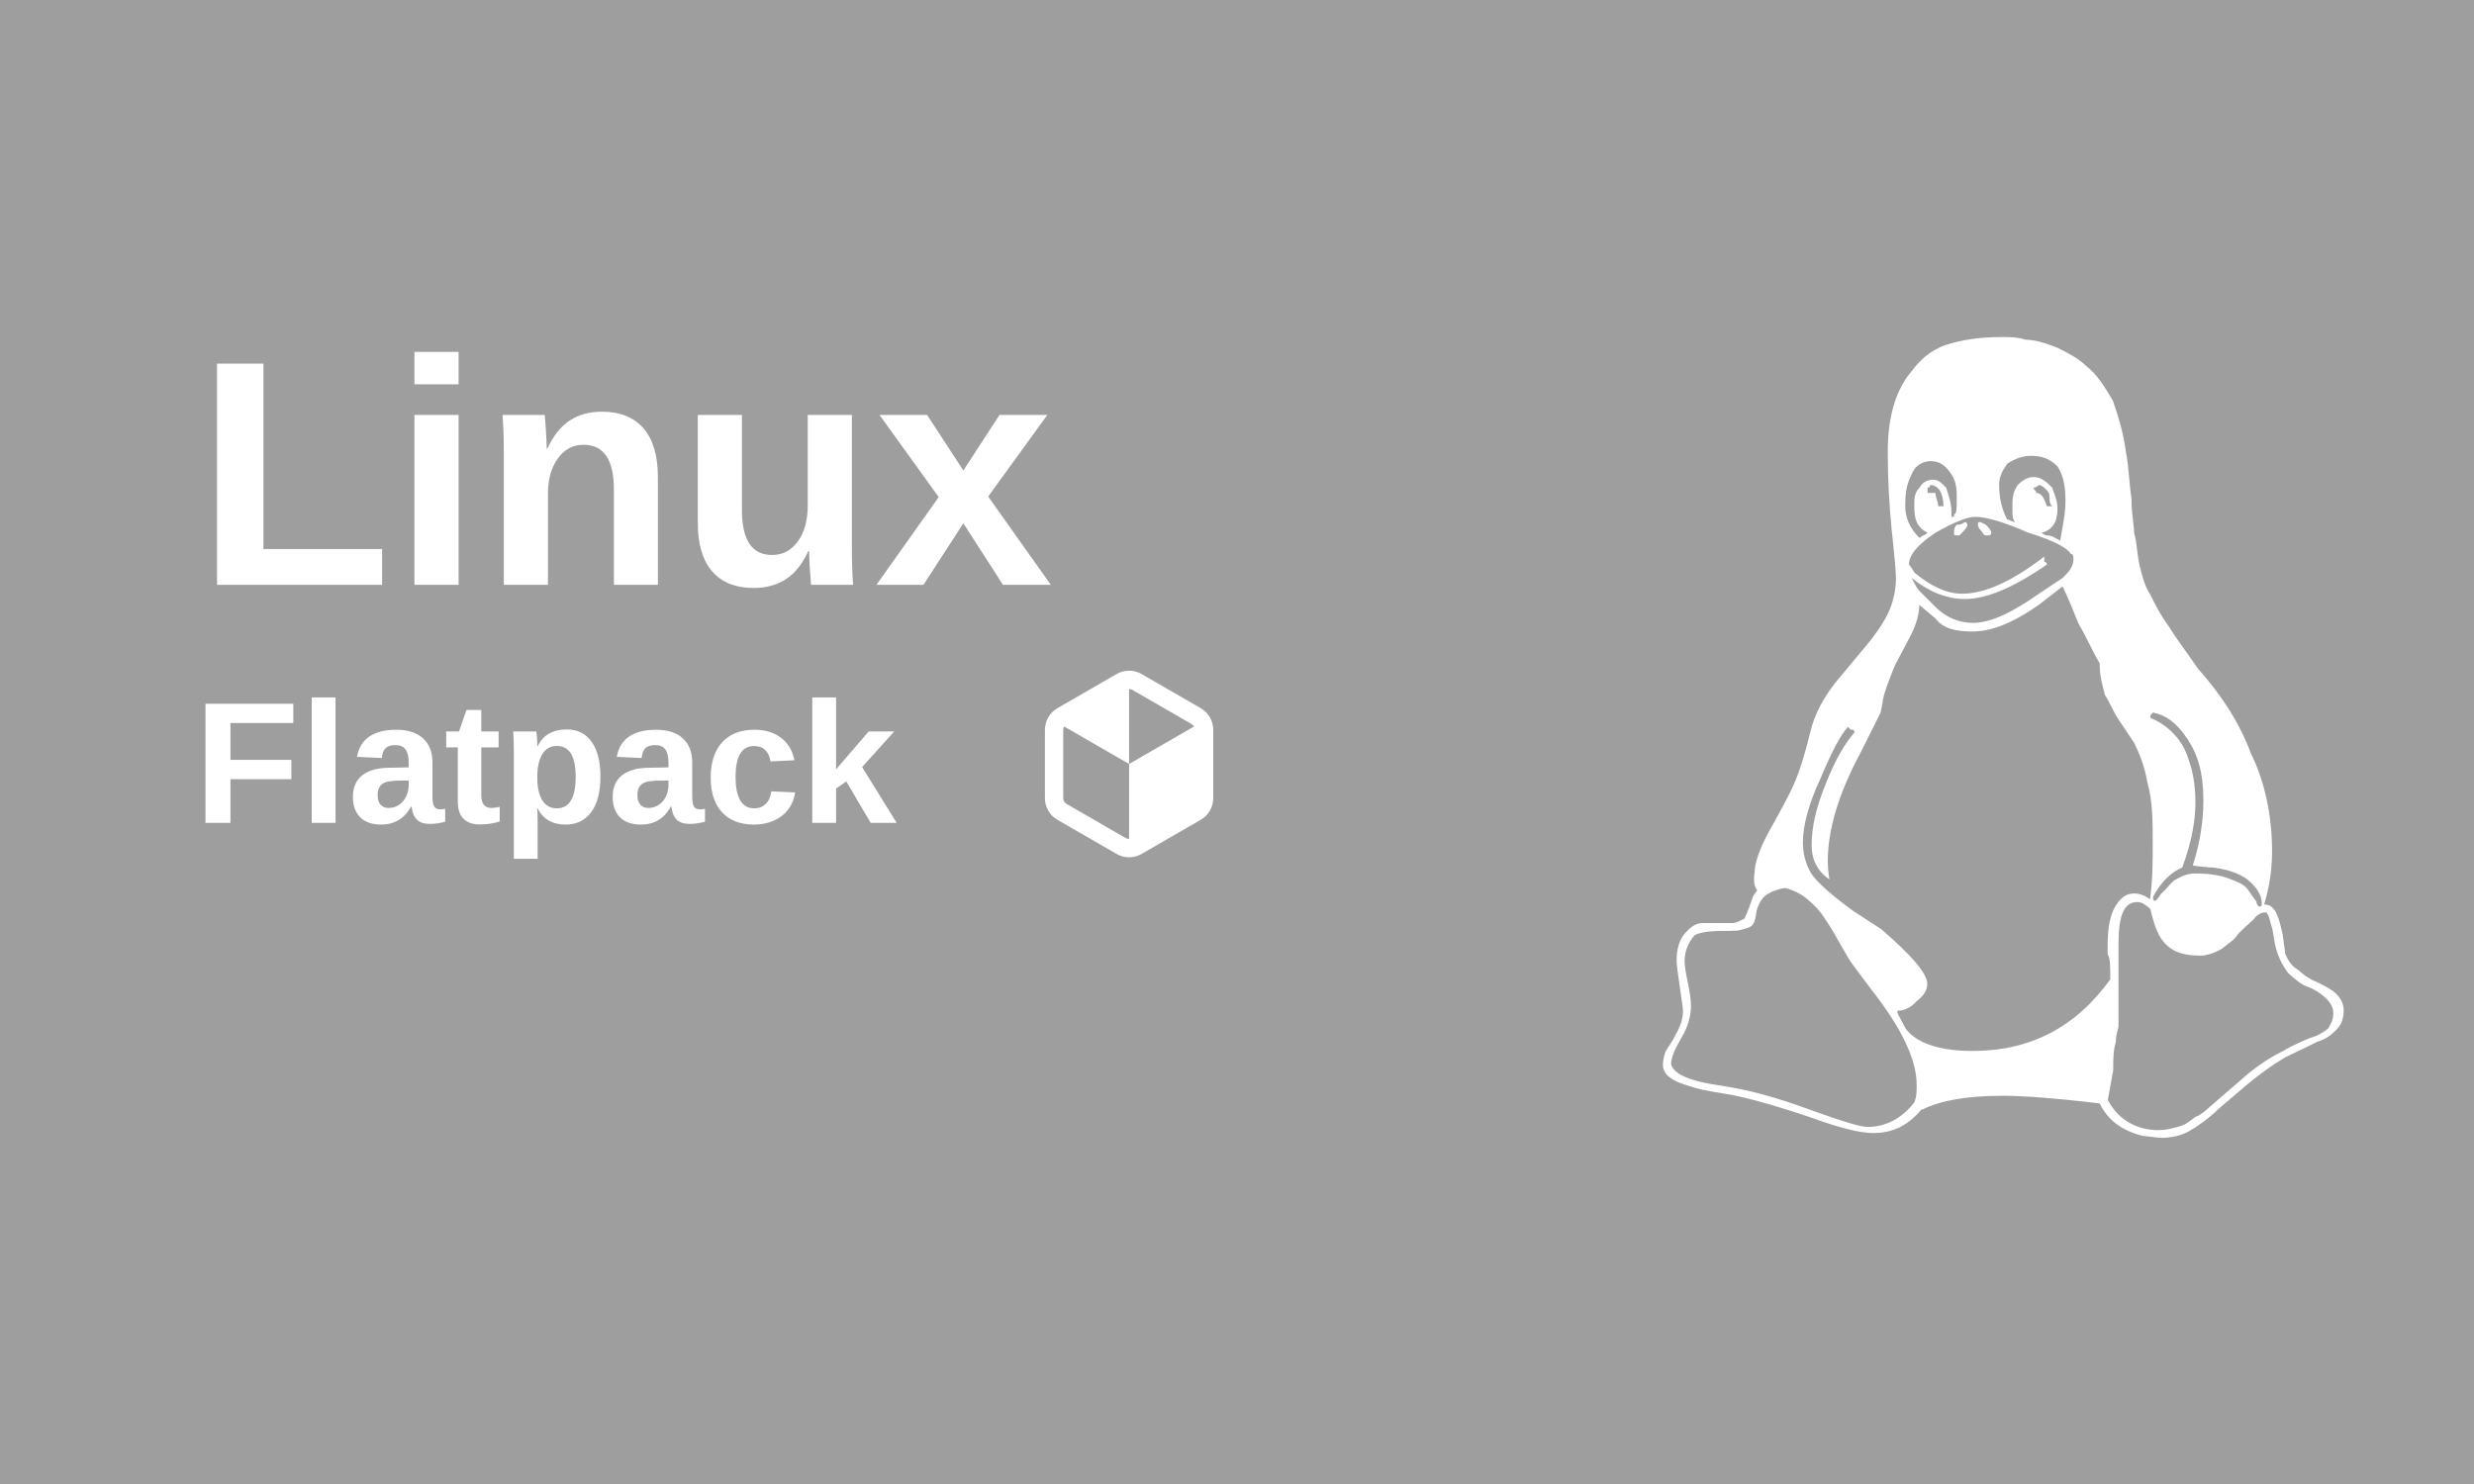
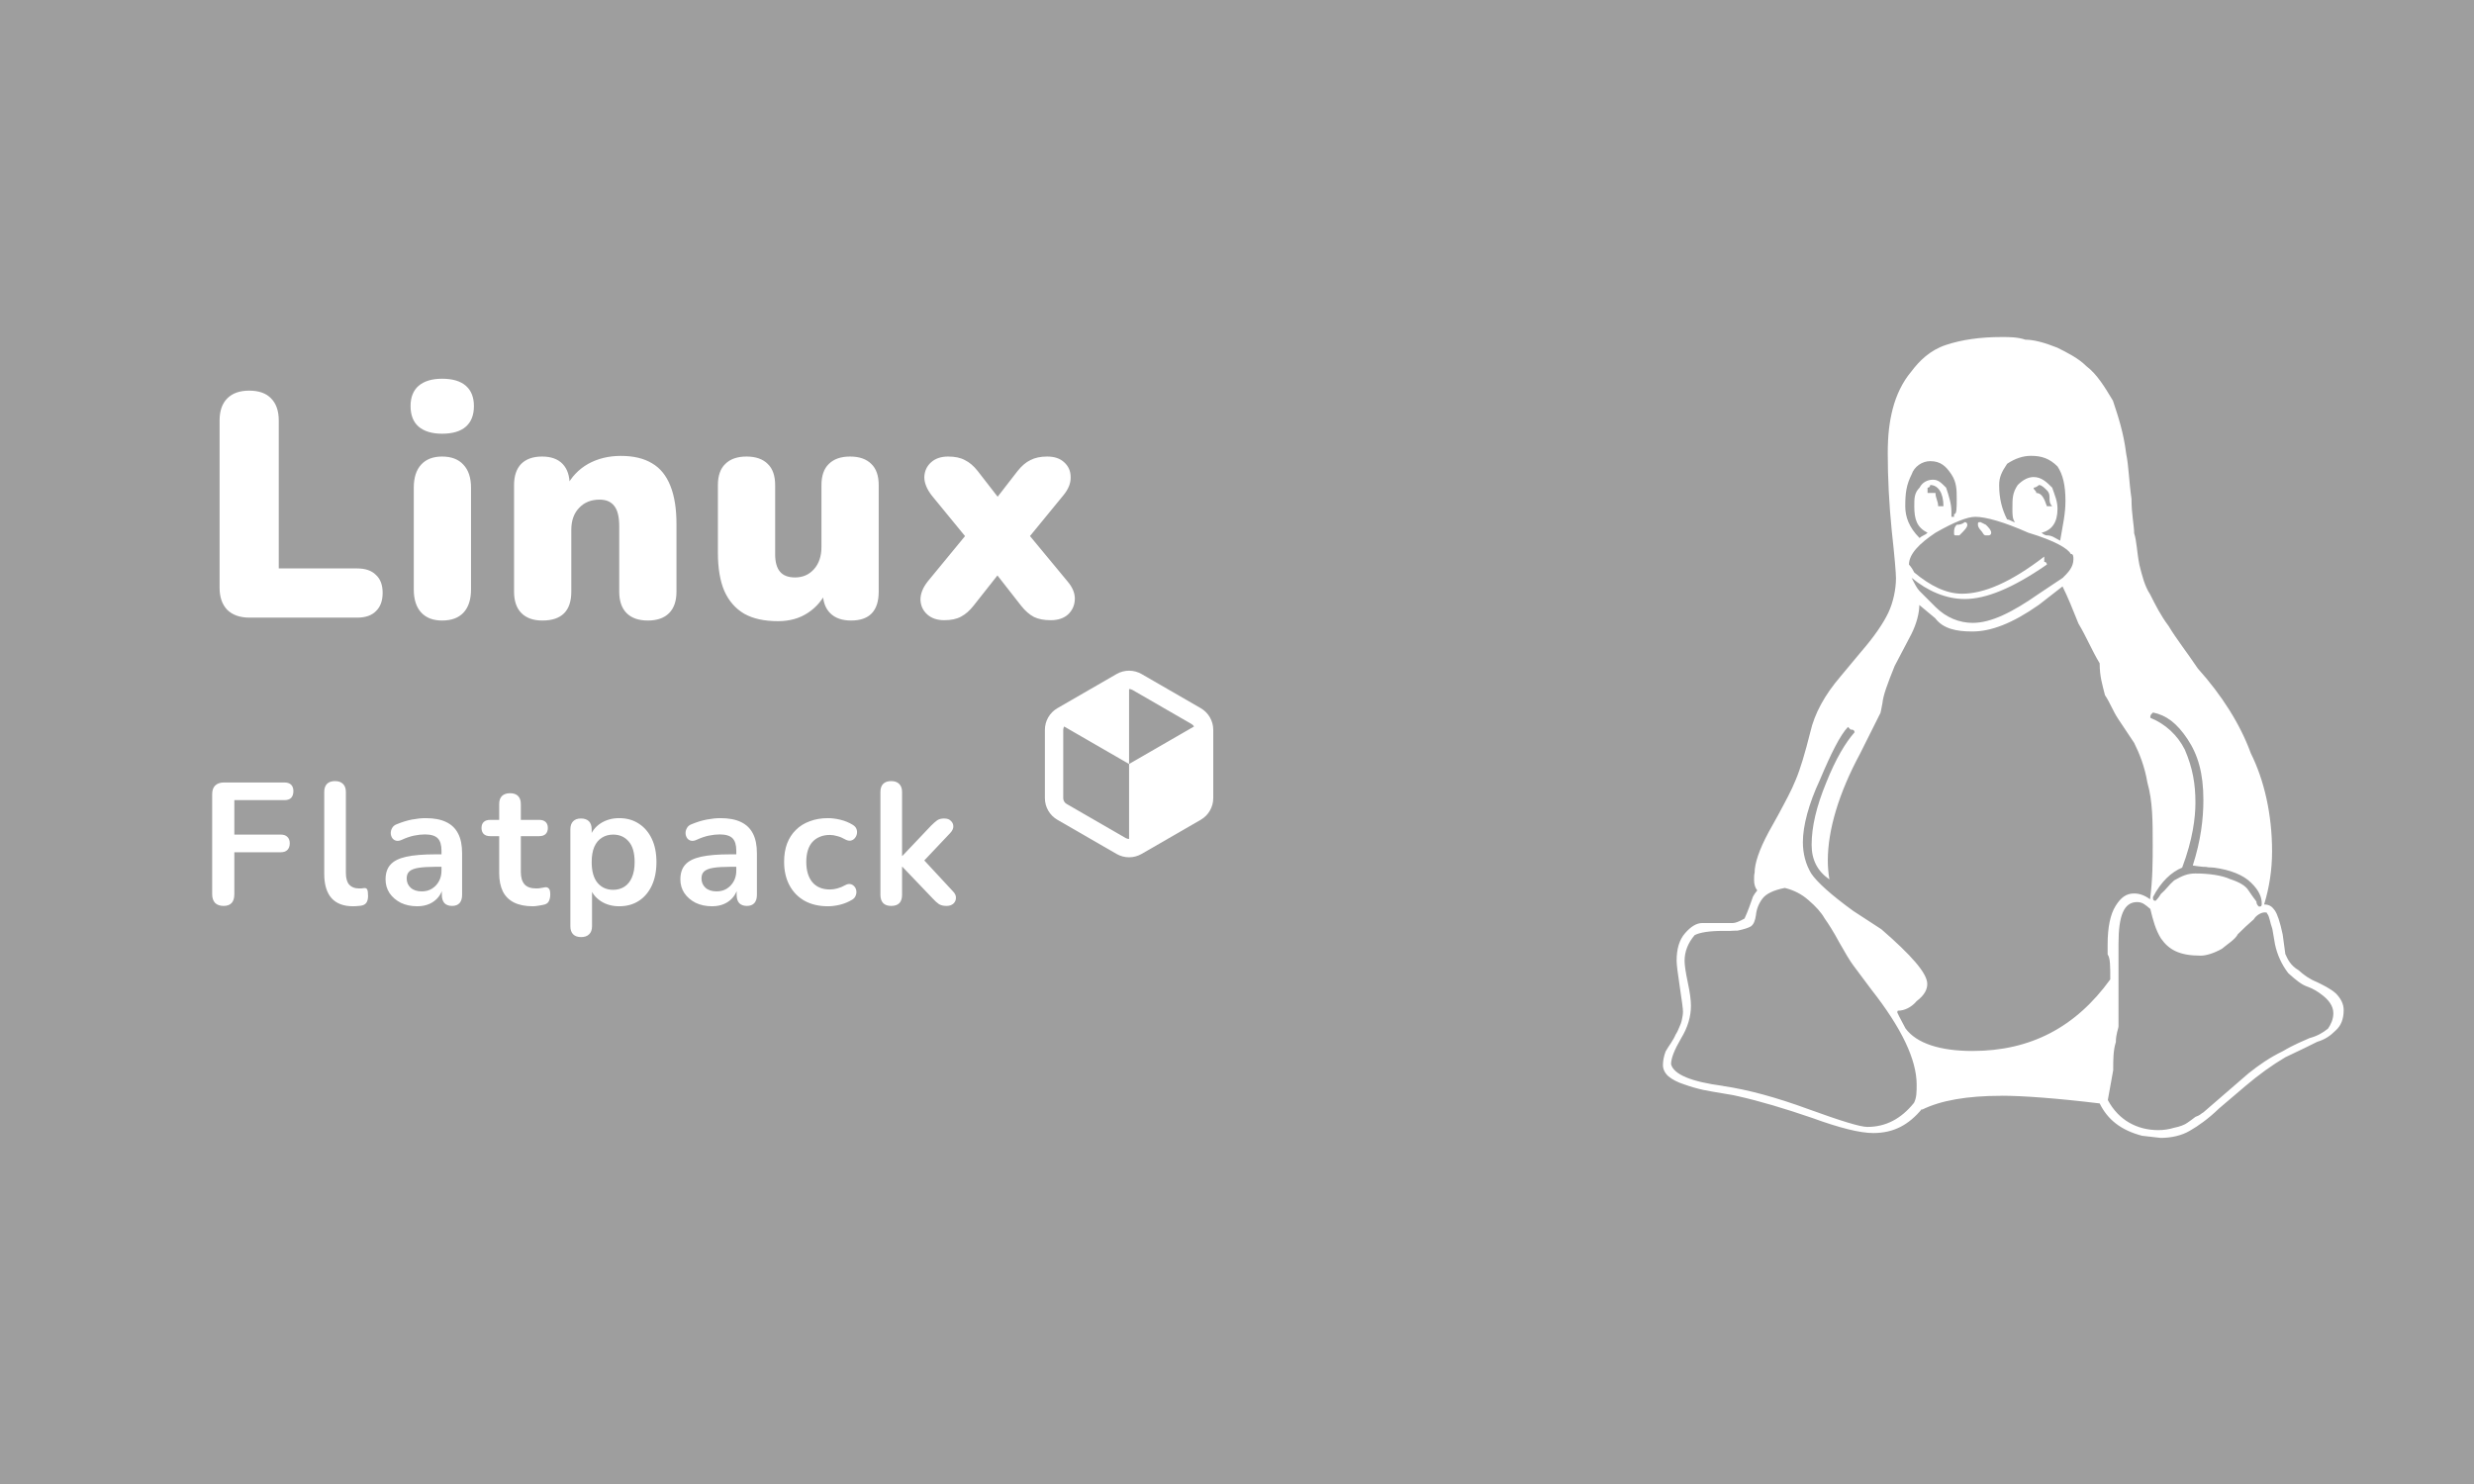
<svg xmlns="http://www.w3.org/2000/svg" width="666.667" height="400" viewBox="0 0 666.667 400">
-   <defs>
-     <clipPath id="a" clipPathUnits="userSpaceOnUse">
-       <path d="M0 0h500v300H0Z" />
-     </clipPath>
-     <clipPath id="b" clipPathUnits="userSpaceOnUse">
-       <path d="M333.277 67.56H476.22v167.243H333.277Z" />
-     </clipPath>
-     <clipPath id="c" clipPathUnits="userSpaceOnUse">
-       <path d="M192.756 101.575h70.866v70.866h-70.866Z" />
-     </clipPath>
-   </defs>
-   <g clip-path="url(#a)" transform="matrix(1.33333 0 0 -1.33333 0 400)">
-     <path d="M0 0h500v300H0Z" style="fill:#9e9e9e;fill-opacity:1;fill-rule:nonzero;stroke:none" />
-     <text xml:space="preserve" style="font-variant:normal;font-weight:700;font-size:65px;font-family:Arial;-inkscape-font-specification:Arial-BoldMT;writing-mode:lr-tb;fill:#fff;fill-opacity:1;fill-rule:nonzero;stroke:none" transform="matrix(1 0 0 -1 39.524 181.777)">
-       <tspan x="0 41.704 61.763 103.467 145.171" y="0">Linux</tspan>
-     </text>
-     <text xml:space="preserve" style="font-variant:normal;font-weight:700;font-size:35px;font-family:Arial;-inkscape-font-specification:Arial-BoldMT;writing-mode:lr-tb;fill:#fff;fill-opacity:1;fill-rule:nonzero;stroke:none" transform="matrix(1 0 0 -1 39.185 133.651)">
-       <tspan x="0 23.38 35.105 56.56 70.21 93.59 115.045 136.5" y="0">Flatpack</tspan>
-     </text>
-   </g>
-   <g clip-path="url(#b)" transform="matrix(1.33333 0 0 -1.33333 0 400)">
-     <path d="M402.426 192.305c0-.536-.536-.536-.536-.536h-.536c-.536 0-.536.536-1.072 1.072 0 0-.536.536-.536 1.072s0 .536.536.536l1.072-.536c.536-.536 1.072-1.072 1.072-1.608m-9.649 5.36c0 2.68-1.072 4.289-2.68 4.289 0 0 0-.536-.536-.536v-1.072h1.608c0-1.072.536-1.608.536-2.68zm18.761 2.68c1.072 0 1.609-1.072 2.145-2.68h1.072c-.536.536-.536 1.072-.536 1.608s0 1.072-.536 1.608-1.073 1.072-1.609 1.072c0 0-.536-.536-1.072-.536 0-.536.536-.536.536-1.072m-16.08-8.577c-.537 0-.537 0-.537.536s0 1.072.536 1.608c1.072 0 1.608.536 1.608.536.536 0 .536-.536.536-.536 0-.536-.536-1.072-1.608-2.144zm-5.896.536c-2.144 1.072-2.68 2.68-2.68 5.36 0 1.609 0 2.68 1.072 3.753.536 1.072 1.608 1.608 2.68 1.608s1.608-.536 2.68-1.608c.536-1.608 1.072-3.216 1.072-4.824v-1.073h.536v.537c.536 0 .536 1.072.536 3.216 0 1.608 0 3.216-1.072 4.824s-2.144 2.68-4.288 2.68c-1.608 0-3.216-1.072-3.752-2.68-1.072-2.144-1.288-3.752-1.288-6.432 0-2.145.752-4.289 2.896-6.433.536.536 1.072.536 1.608 1.072m67.005-75.581c.536 0 .536.215.536.698 0 1.178-.536 2.574-2.144 4.126-1.609 1.608-4.289 2.627-7.505 3.057-.536.054-1.072.054-1.072.054-.536.105-.536.105-1.072.105-.536.056-1.608.163-2.144.268 1.608 4.987 2.144 9.381 2.144 13.242 0 5.36-1.072 9.113-3.216 12.329s-4.289 4.824-6.969 5.36c-.536-.536-.536-.536-.536-1.072a13.42 13.42 0 0 0 6.969-6.432c1.608-3.753 2.144-6.969 2.144-10.721 0-3.001-.536-7.451-2.68-13.133-2.145-.857-4.289-2.842-5.897-5.95 0-.482 0-.75.536-.75 0 0 .536.483 1.072 1.393 1.072.91 1.608 1.823 2.68 2.733 1.609.913 2.68 1.393 4.289 1.393 2.68 0 5.36-.374 6.968-1.125 2.144-.695 3.216-1.446 3.753-2.303a41 41 0 0 1 1.608-2.253c0-.695.536-1.02.536-1.02M407.25 194.45c-.536.536-.536 1.609-.536 2.68 0 2.145 0 3.217 1.072 4.825q1.608 1.608 3.216 1.608c1.608 0 2.68-1.072 3.753-2.144.536-1.608 1.072-2.68 1.072-4.288q0-4.02-3.217-4.825s.537-.536 1.073-.536c1.072 0 1.608-.536 2.68-1.072.536 3.216 1.072 5.36 1.072 8.04 0 3.217-.536 5.361-1.608 6.97-1.608 1.607-3.217 2.143-5.36 2.143q-2.413 0-4.825-1.608c-1.072-1.608-1.608-2.68-1.608-4.288 0-2.68.536-4.824 1.608-6.968.536 0 1.072-.537 1.608-.537m6.433-8.576c-6.969-4.825-12.33-6.969-16.618-6.969-3.752 0-7.504 1.608-10.72 4.289.536-1.073 1.072-2.145 1.608-2.68l3.216-3.217c2.144-2.144 4.824-3.216 7.504-3.216 3.753 0 8.041 2.144 13.401 5.896l4.825 3.217c1.072 1.072 2.144 2.144 2.144 3.752 0 .536 0 1.072-.536 1.072-.536 1.072-3.216 2.68-8.577 4.288-4.824 2.144-8.576 3.216-10.72 3.216q-2.413 0-8.041-3.216c-3.216-2.144-5.36-4.288-5.36-6.432 0 0 .536-.536 1.072-1.608 3.216-2.68 6.432-4.289 9.648-4.289 4.289 0 9.65 2.144 16.618 7.505v-1.072c.536 0 .536-.536.536-.536m12.329-108.28c2.144-4.029 5.896-6.056 10.184-6.056q1.608 0 3.217.483c1.072.213 2.144.59 2.68 1.017.536.376 1.072.75 1.608 1.18 1.072.375 1.072.643 1.608.91l9.113 7.882c2.144 1.709 4.288 3.206 6.968 4.5 2.144 1.288 4.288 2.145 5.36 2.628 1.609.43 2.68 1.072 3.753 1.929.536.804 1.072 1.823 1.072 3.11 0 1.555-1.072 2.734-2.144 3.59-1.072.86-2.144 1.45-3.217 1.824-1.072.376-2.144 1.233-3.752 2.68a14.46 14.46 0 0 0-2.68 5.843l-.536 3.11c-.536 1.447-.536 2.519-1.072 3.108 0 .161 0 .215-.536.215s-1.608-.483-2.144-1.394a55 55 0 0 1-3.217-3c-.536-1.073-2.144-2.038-3.216-2.95-1.608-.912-3.216-1.395-4.288-1.395-4.288 0-6.433 1.18-8.04 3.484-1.073 1.717-1.609 3.7-2.145 5.953-1.072.91-1.608 1.393-2.68 1.393-2.68 0-3.752-2.79-3.752-8.418V92.55c0-.483-.536-1.555-.536-3.216-.536-1.661-.536-3.549-.536-5.681l-1.073-5.95v-.093m-77.725 2.837c4.984-.728 10.72-2.29 17.206-4.67 6.485-2.357 10.453-3.59 11.9-3.59 3.752 0 6.861 1.66 9.433 4.871.536 1.041.536 2.264.536 3.669 0 5.064-3.055 11.469-9.166 19.241l-3.643 4.88c-.751 1.017-1.664 2.572-2.843 4.662-1.125 2.092-2.144 3.7-2.948 4.825-.697 1.234-1.822 2.466-3.269 3.7-1.393 1.23-3.001 2.035-4.771 2.464-2.25-.43-3.806-1.178-4.557-2.197-.75-1.019-1.178-2.144-1.286-3.325-.16-1.125-.483-1.876-1.02-2.25-.535-.321-1.446-.59-2.68-.857-.268 0-.748 0-1.446-.053h-1.446c-2.842 0-4.772-.324-5.79-.86-1.34-1.552-2.038-3.323-2.038-5.199q0-1.287.644-4.341c.428-1.985.643-3.593.643-4.718 0-2.198-.643-4.395-1.983-6.592-1.34-2.306-2.037-4.02-2.037-5.243.536-2.08 4.073-3.543 10.56-4.4m17.85 48.724c0 3.699.965 7.773 2.948 12.597 1.929 4.824 3.86 8.04 5.737 10.185-.109.536-.377.536-.804.536l-.536.536c-1.555-1.608-3.432-5.36-5.684-10.721-2.251-4.824-3.429-9.272-3.429-12.541 0-2.412.589-4.504 1.661-6.327 1.179-1.77 4.02-4.341 8.524-7.61l5.681-3.7c6.056-5.254 9.272-8.897 9.272-11.041 0-1.128-.536-2.254-2.144-3.484-1.072-1.288-2.519-1.932-3.752-1.932-.107 0-.16-.107-.16-.375 0-.053.536-1.125 1.661-3.216 2.251-3.054 7.075-4.556 13.508-4.556 11.793 0 20.905 4.824 27.874 14.473 0 2.68 0 4.34-.536 5.04v1.981c0 3.484.536 6.112 1.608 7.826 1.072 1.717 2.144 2.521 3.752 2.521 1.072 0 2.144-.377 3.216-1.18.536 4.128.536 7.718.536 10.934 0 4.878 0 8.899-1.072 12.651-.536 3.216-1.608 5.896-2.68 8.04l-3.216 4.825c-1.072 1.608-1.608 3.216-2.68 4.824-.536 2.144-1.072 3.752-1.072 6.433-1.608 2.68-2.68 5.36-4.289 8.04-1.072 2.68-2.144 5.36-3.216 7.505l-4.824-3.752c-5.36-3.753-9.649-5.36-13.401-5.36-3.216 0-5.897.535-7.505 2.68l-3.216 2.68c0-1.608-.536-3.753-1.608-5.897l-3.376-6.432c-1.501-3.753-2.305-5.897-2.465-7.505-.215-1.072-.376-2.144-.483-2.144l-4.02-8.04c-4.341-8.041-6.541-15.49-6.541-21.654 0-1.235.108-2.522.323-3.808-2.412 1.663-3.592 3.966-3.592 6.968m38.38-50.71c-6.97 0-12.33-.943-16.082-2.813v.161c-2.68-3.216-5.681-4.877-9.86-4.877-2.628 0-6.757 1.017-12.33 3.055-5.628 1.929-10.615 3.408-14.956 4.385-.43.123-1.393.305-2.948.55-1.502.244-2.895.489-4.13.735a31 31 0 0 0-3.804 1.1c-1.34.424-2.412.975-3.216 1.644-.74.676-1.103 1.438-1.103 2.29q0 1.287.544 2.75c.343.589.72 1.18 1.095 1.717.376.589.697 1.125.912 1.66.321.484.536.964.749 1.5.215.483.429.966.536 1.555.108.536.215 1.072.215 1.608s-.215 2.145-.643 4.986q-.644 4.181-.644 5.308c0 2.356.536 4.232 1.716 5.572s2.304 2.039 3.485 2.039h6.164c.483 0 1.231.268 2.36.91.373.86.695 1.555.909 2.2.268.642.375 1.125.483 1.34.107.32.215.642.321.91.215.374.483.804.858 1.234q-.642.803-.643 2.088c0 .592 0 1.128.107 1.449 0 1.93.912 4.663 2.841 8.256l1.877 3.375c1.555 2.896 2.733 5.04 3.59 7.184.913 2.144 1.876 5.36 2.949 9.649q1.286 5.628 6.11 11.256l4.02 4.825c2.787 3.216 4.61 5.896 5.63 8.04 1.018 2.145 1.554 4.825 1.554 6.969 0 1.072-.268 4.288-.857 9.649-.536 5.36-.804 10.72-.804 15.545 0 3.752.321 6.432 1.017 9.112.697 2.68 1.932 5.36 3.752 7.505 1.608 2.144 3.752 4.288 6.968 5.36q4.825 1.608 11.257 1.608c1.608 0 3.216 0 4.825-.536q2.412 0 6.432-1.608c2.144-1.072 4.288-2.144 5.896-3.752 2.145-1.608 3.753-4.288 5.36-6.969 1.073-3.216 2.145-6.432 2.681-10.72.536-2.68.536-5.36 1.072-9.113 0-3.216.536-5.36.536-6.968.536-1.609.536-3.753 1.072-6.433.536-2.144 1.072-4.288 2.144-5.896 1.073-2.144 2.145-4.289 3.753-6.433 1.608-2.68 3.752-5.36 5.896-8.576 4.824-5.36 8.577-11.257 10.72-17.154 2.681-5.36 4.29-12.329 4.29-19.78q0-5.549-1.609-10.774c1.072 0 1.608-.43 2.144-1.178.536-.752 1.072-2.36 1.608-4.88l.536-3.965c.536-1.18 1.072-2.306 2.68-3.272 1.073-.964 2.145-1.768 3.753-2.412 1.072-.536 2.68-1.285 3.752-2.25q1.608-1.608 1.608-3.379c0-1.82-.536-3.16-1.608-4.126-1.072-1.072-2.144-1.823-3.752-2.306-1.072-.536-3.216-1.608-6.433-3.118-2.68-1.586-5.36-3.513-8.04-5.791l-5.36-4.562c-2.145-2.088-4.289-3.59-5.897-4.5-1.608-.966-3.752-1.45-5.896-1.45l-3.753.43c-4.288 1.126-6.968 3.27-8.576 6.539-8.577 1.041-15.545 1.555-19.834 1.555" style="fill:#fff;fill-opacity:1;fill-rule:nonzero;stroke:none" />
-   </g>
-   <g clip-path="url(#c)" transform="matrix(1.33333 0 0 -1.33333 0 400)">
-     <path d="M243.349 154.307v-17.505l-15.16-8.752v17.505zM228.189 145.555v17.504l-15.16-8.752z" style="fill:#fff;fill-opacity:1;fill-rule:nonzero;stroke:none" />
-     <path d="M213.708 156.838a5.06 5.06 0 0 1-2.532-4.383v-13.8c0-1.81.964-3.478 2.532-4.383l11.95-6.9a5.06 5.06 0 0 1 5.062 0l11.95 6.9a5.06 5.06 0 0 1 2.532 4.383v13.8c0 1.81-.964 3.478-2.531 4.383l-11.95 6.9a5.06 5.06 0 0 1-5.063 0zm15.16 3.691 11.95-6.9a1.36 1.36 0 0 0 .678-1.174v-13.8c0-.483-.26-.933-.678-1.175l-11.95-6.899a1.36 1.36 0 0 0-1.357 0l-11.95 6.9a1.36 1.36 0 0 0-.679 1.174v13.8c0 .482.26.933.678 1.174l11.95 6.9c.419.241.94.241 1.357 0" style="fill:#fff;fill-opacity:1;fill-rule:nonzero;stroke:none" />
-   </g>
+   <path d="M0 0h500v300H0Z" style="fill:#9e9e9e;fill-opacity:1;fill-rule:nonzero;stroke:none" transform="matrix(1.33333 0 0 -1.33333 0 400)" />
+   <path d="M10.205 0Q7.345 0 5.72-1.56 4.16-3.185 4.16-6.045v-33.8q0-2.925 1.56-4.485t4.42-1.56q2.925 0 4.42 1.56 1.56 1.56 1.56 4.485v29.9h15.86q2.47 0 3.77 1.3 1.365 1.235 1.365 3.64T35.75-1.3Q34.45 0 31.98 0Zm38.922.585q-2.73 0-4.225-1.625t-1.495-4.68v-20.54q0-3.055 1.495-4.68t4.225-1.625q2.795 0 4.29 1.625 1.56 1.625 1.56 4.68v20.54q0 3.055-1.495 4.68T49.127.585m0-37.765q-3.055 0-4.745-1.43-1.625-1.43-1.625-4.16 0-2.665 1.625-4.095 1.69-1.43 4.745-1.43 3.185 0 4.81 1.43t1.625 4.095q0 2.73-1.625 4.16t-4.81 1.43M69.394.585q-2.73 0-4.225-1.495t-1.495-4.355V-26.78q0-2.795 1.43-4.29 1.495-1.495 4.225-1.495t4.16 1.495 1.43 4.29v3.055l-.715-2.665q1.56-3.055 4.42-4.68 2.925-1.625 6.63-1.625 3.835 0 6.305 1.495 2.47 1.43 3.705 4.55 1.235 3.055 1.235 7.735v13.65q0 2.86-1.495 4.355T90.714.585 86.424-.91t-1.495-4.355V-18.46q0-2.925-1.04-4.16-.975-1.235-2.925-1.235-2.6 0-4.16 1.69-1.56 1.625-1.56 4.42v12.48q0 5.85-5.85 5.85m47.632.13q-4.16 0-6.825-1.495-2.665-1.56-4.03-4.615-1.3-3.055-1.3-7.735v-13.65q0-2.86 1.495-4.29 1.495-1.495 4.29-1.495t4.29 1.495q1.495 1.43 1.495 4.29v13.975q0 2.34.975 3.51t3.055 1.17q2.34 0 3.835-1.69t1.495-4.485v-12.48q0-2.86 1.495-4.29 1.495-1.495 4.29-1.495t4.29 1.495q1.495 1.43 1.495 4.29v21.515q0 5.85-5.59 5.85-2.73 0-4.225-1.495t-1.495-4.355v-3.77l1.04 3.185q-1.43 3.185-4.03 4.875-2.535 1.69-6.045 1.69M150.618.52q-2.145 0-3.445-1.17t-1.365-2.99q0-1.82 1.495-3.705l9.62-11.7v5.135l-8.84-10.79q-1.495-1.95-1.495-3.705.065-1.82 1.365-2.99t3.445-1.17q2.08 0 3.38.715 1.365.65 2.6 2.21l6.045 7.8h-4.03l6.045-7.8q1.235-1.56 2.6-2.21 1.365-.715 3.38-.715 2.21 0 3.445 1.17 1.3 1.17 1.3 2.99.065 1.82-1.495 3.705l-8.84 10.79v-5.135l9.685 11.7q1.56 1.82 1.495 3.64T175.643-.65q-1.3 1.17-3.51 1.17-2.015 0-3.38-.65-1.365-.715-2.6-2.275l-6.76-8.645h3.965l-6.825 8.645q-1.17 1.495-2.535 2.21-1.3.715-3.38.715" aria-label="Linux" style="font-weight:900;font-size:65px;font-family:Nunito;fill:#fff" transform="translate(53.624 166.478)scale(1.33333)" />
+   <path d="M5.005.28Q3.92.28 3.29-.315q-.595-.63-.595-1.785v-20.195q0-1.155.595-1.75.63-.63 1.785-.63H17.29q.91 0 1.365.455t.455 1.295q0 .875-.455 1.365-.455.455-1.365.455H7.175v6.965h9.38q.875 0 1.33.455.49.455.49 1.295 0 .875-.49 1.365-.455.455-1.33.455h-9.38v8.47q0 2.38-2.17 2.38m26.184.07q-2.905 0-4.375-1.645-1.47-1.68-1.47-4.9V-22.75q0-1.085.56-1.645t1.61-.56 1.61.56q.595.56.595 1.645v16.345q0 1.61.665 2.38.7.77 1.96.77h.525l.49-.07q.49-.07.665.28.175.315.175 1.33 0 .875-.35 1.365t-1.155.595q-.35.035-.735.07t-.77.035m12.953 0q-1.855 0-3.325-.7-1.435-.735-2.275-1.96-.805-1.225-.805-2.765 0-1.89.98-2.975.98-1.12 3.185-1.61t5.915-.49h1.75v2.52h-1.715q-2.17 0-3.465.21t-1.855.735q-.525.49-.525 1.4 0 1.155.805 1.89t2.24.735q1.155 0 2.03-.525.91-.56 1.435-1.505t.525-2.17v-4.025q0-1.75-.77-2.52t-2.59-.77q-1.015 0-2.205.245-1.155.245-2.45.84-.665.315-1.19.175-.49-.14-.77-.56-.28-.455-.28-.98t.28-1.015q.28-.525.945-.77 1.61-.665 3.08-.945 1.505-.28 2.73-.28 2.52 0 4.13.77 1.645.77 2.45 2.345.805 1.54.805 3.99v8.4q0 1.085-.525 1.68-.525.56-1.505.56t-1.54-.56q-.525-.595-.525-1.68v-1.68h.28q-.245 1.225-.98 2.135-.7.875-1.785 1.365t-2.485.49m23.349 0q-2.275 0-3.815-.77-1.505-.77-2.24-2.24-.735-1.505-.735-3.71v-7.455h-1.82q-.84 0-1.295-.42-.455-.455-.455-1.225 0-.805.455-1.225t1.295-.42h1.82V-20.3q0-1.085.56-1.645.595-.56 1.645-.56t1.61.56.56 1.645v3.185h3.71q.84 0 1.295.42t.455 1.225q0 .77-.455 1.225-.455.42-1.295.42h-3.71v7.21q0 1.68.735 2.52t2.38.84q.595 0 1.05-.105t.805-.14q.42-.035.7.28.28.28.28 1.19 0 .7-.245 1.26-.21.525-.805.735-.455.14-1.19.245-.735.14-1.295.14m9.768 6.23q-1.05 0-1.61-.56t-.56-1.645V-15.19q0-1.085.56-1.645t1.575-.56q1.05 0 1.61.56t.56 1.645v2.73l-.385-1.05q.525-1.785 2.135-2.87 1.645-1.085 3.815-1.085 2.24 0 3.92 1.085 1.715 1.085 2.66 3.08.945 1.96.945 4.725 0 2.73-.945 4.76-.945 1.995-2.625 3.08T84.96.35q-2.135 0-3.745-1.05-1.61-1.085-2.17-2.8h.42v7.875q0 1.085-.595 1.645-.56.56-1.61.56m6.475-9.555q1.295 0 2.275-.63t1.505-1.855q.56-1.26.56-3.115 0-2.8-1.19-4.165-1.19-1.4-3.15-1.4-1.295 0-2.275.63-.98.595-1.54 1.855-.525 1.225-.525 3.08 0 2.765 1.19 4.2 1.19 1.4 3.15 1.4M103.723.35q-1.855 0-3.325-.7-1.435-.735-2.275-1.96-.805-1.225-.805-2.765 0-1.89.98-2.975.98-1.12 3.185-1.61t5.915-.49h1.75v2.52h-1.715q-2.17 0-3.465.21t-1.855.735q-.525.49-.525 1.4 0 1.155.805 1.89t2.24.735q1.155 0 2.03-.525.91-.56 1.435-1.505t.525-2.17v-4.025q0-1.75-.77-2.52t-2.59-.77q-1.015 0-2.205.245-1.155.245-2.45.84-.665.315-1.19.175-.49-.14-.77-.56-.28-.455-.28-.98t.28-1.015q.28-.525.945-.77 1.61-.665 3.08-.945 1.505-.28 2.73-.28 2.52 0 4.13.77 1.645.77 2.45 2.345.805 1.54.805 3.99v8.4q0 1.085-.525 1.68-.525.56-1.505.56t-1.54-.56q-.525-.595-.525-1.68v-1.68h.28q-.245 1.225-.98 2.135-.7.875-1.785 1.365t-2.485.49m23.418 0q-2.695 0-4.69-1.085-1.995-1.12-3.08-3.15t-1.085-4.76q0-2.065.595-3.675.63-1.645 1.785-2.765 1.155-1.155 2.8-1.75 1.645-.63 3.675-.63 1.155 0 2.485.315 1.365.315 2.555 1.05.56.35.735.84t.07 1.015q-.105.49-.455.875-.315.35-.805.455-.49.07-1.085-.245-.77-.455-1.575-.665-.805-.245-1.54-.245-1.155 0-2.03.385-.875.35-1.505 1.05-.595.665-.91 1.68t-.315 2.345q0 2.59 1.225 4.095 1.26 1.47 3.535 1.47.735 0 1.505-.21.805-.21 1.61-.665.595-.315 1.05-.21.49.105.805.49.315.35.385.875.07.49-.14.98-.175.49-.7.805-1.155.7-2.45 1.015t-2.45.315M139.92.28q-1.05 0-1.61-.56-.56-.595-.56-1.68v-20.79q0-1.085.56-1.645t1.61-.56 1.61.56q.595.56.595 1.645v12.915h.07l5.775-6.09q.7-.7 1.225-1.085t1.435-.385 1.365.49q.49.455.49 1.12t-.63 1.33l-6.09 6.44v-1.82l6.685 7.21q.63.665.56 1.365-.035.665-.56 1.12-.525.42-1.33.42-.98 0-1.575-.385-.56-.385-1.26-1.155l-6.09-6.37h-.07v5.67q0 2.24-2.205 2.24" aria-label="Flatpack" style="font-weight:700;font-size:35px;font-family:Nunito;fill:#fff" transform="translate(53.58 243.811)scale(1.33333)" />
+   <path d="M402.426 192.305c0-.536-.536-.536-.536-.536h-.536c-.536 0-.536.536-1.072 1.072 0 0-.536.536-.536 1.072s0 .536.536.536l1.072-.536c.536-.536 1.072-1.072 1.072-1.608m-9.649 5.36c0 2.68-1.072 4.289-2.68 4.289 0 0 0-.536-.536-.536v-1.072h1.608c0-1.072.536-1.608.536-2.68zm18.761 2.68c1.072 0 1.609-1.072 2.145-2.68h1.072c-.536.536-.536 1.072-.536 1.608s0 1.072-.536 1.608-1.073 1.072-1.609 1.072c0 0-.536-.536-1.072-.536 0-.536.536-.536.536-1.072m-16.08-8.577c-.537 0-.537 0-.537.536s0 1.072.536 1.608c1.072 0 1.608.536 1.608.536.536 0 .536-.536.536-.536 0-.536-.536-1.072-1.608-2.144zm-5.896.536c-2.144 1.072-2.68 2.68-2.68 5.36 0 1.609 0 2.68 1.072 3.753.536 1.072 1.608 1.608 2.68 1.608s1.608-.536 2.68-1.608c.536-1.608 1.072-3.216 1.072-4.824v-1.073h.536v.537c.536 0 .536 1.072.536 3.216 0 1.608 0 3.216-1.072 4.824s-2.144 2.68-4.288 2.68c-1.608 0-3.216-1.072-3.752-2.68-1.072-2.144-1.288-3.752-1.288-6.432 0-2.145.752-4.289 2.896-6.433.536.536 1.072.536 1.608 1.072m67.005-75.581c.536 0 .536.215.536.698 0 1.178-.536 2.574-2.144 4.126-1.609 1.608-4.289 2.627-7.505 3.057-.536.054-1.072.054-1.072.054-.536.105-.536.105-1.072.105-.536.056-1.608.163-2.144.268 1.608 4.987 2.144 9.381 2.144 13.242 0 5.36-1.072 9.113-3.216 12.329s-4.289 4.824-6.969 5.36c-.536-.536-.536-.536-.536-1.072a13.42 13.42 0 0 0 6.969-6.432c1.608-3.753 2.144-6.969 2.144-10.721 0-3.001-.536-7.451-2.68-13.133-2.145-.857-4.289-2.842-5.897-5.95 0-.482 0-.75.536-.75 0 0 .536.483 1.072 1.393 1.072.91 1.608 1.823 2.68 2.733 1.609.913 2.68 1.393 4.289 1.393 2.68 0 5.36-.374 6.968-1.125 2.144-.695 3.216-1.446 3.753-2.303a41 41 0 0 1 1.608-2.253c0-.695.536-1.02.536-1.02M407.25 194.45c-.536.536-.536 1.609-.536 2.68 0 2.145 0 3.217 1.072 4.825q1.608 1.608 3.216 1.608c1.608 0 2.68-1.072 3.753-2.144.536-1.608 1.072-2.68 1.072-4.288q0-4.02-3.217-4.825s.537-.536 1.073-.536c1.072 0 1.608-.536 2.68-1.072.536 3.216 1.072 5.36 1.072 8.04 0 3.217-.536 5.361-1.608 6.97-1.608 1.607-3.217 2.143-5.36 2.143q-2.413 0-4.825-1.608c-1.072-1.608-1.608-2.68-1.608-4.288 0-2.68.536-4.824 1.608-6.968.536 0 1.072-.537 1.608-.537m6.433-8.576c-6.969-4.825-12.33-6.969-16.618-6.969-3.752 0-7.504 1.608-10.72 4.289.536-1.073 1.072-2.145 1.608-2.68l3.216-3.217c2.144-2.144 4.824-3.216 7.504-3.216 3.753 0 8.041 2.144 13.401 5.896l4.825 3.217c1.072 1.072 2.144 2.144 2.144 3.752 0 .536 0 1.072-.536 1.072-.536 1.072-3.216 2.68-8.577 4.288-4.824 2.144-8.576 3.216-10.72 3.216q-2.413 0-8.041-3.216c-3.216-2.144-5.36-4.288-5.36-6.432 0 0 .536-.536 1.072-1.608 3.216-2.68 6.432-4.289 9.648-4.289 4.289 0 9.65 2.144 16.618 7.505v-1.072c.536 0 .536-.536.536-.536m12.329-108.28c2.144-4.029 5.896-6.056 10.184-6.056q1.608 0 3.217.483c1.072.213 2.144.59 2.68 1.017.536.376 1.072.75 1.608 1.18 1.072.375 1.072.643 1.608.91l9.113 7.882c2.144 1.709 4.288 3.206 6.968 4.5 2.144 1.288 4.288 2.145 5.36 2.628 1.609.43 2.68 1.072 3.753 1.929.536.804 1.072 1.823 1.072 3.11 0 1.555-1.072 2.734-2.144 3.59-1.072.86-2.144 1.45-3.217 1.824-1.072.376-2.144 1.233-3.752 2.68a14.46 14.46 0 0 0-2.68 5.843l-.536 3.11c-.536 1.447-.536 2.519-1.072 3.108 0 .161 0 .215-.536.215s-1.608-.483-2.144-1.394a55 55 0 0 1-3.217-3c-.536-1.073-2.144-2.038-3.216-2.95-1.608-.912-3.216-1.395-4.288-1.395-4.288 0-6.433 1.18-8.04 3.484-1.073 1.717-1.609 3.7-2.145 5.953-1.072.91-1.608 1.393-2.68 1.393-2.68 0-3.752-2.79-3.752-8.418V92.55c0-.483-.536-1.555-.536-3.216-.536-1.661-.536-3.549-.536-5.681l-1.073-5.95v-.093m-77.725 2.837c4.984-.728 10.72-2.29 17.206-4.67 6.485-2.357 10.453-3.59 11.9-3.59 3.752 0 6.861 1.66 9.433 4.871.536 1.041.536 2.264.536 3.669 0 5.064-3.055 11.469-9.166 19.241l-3.643 4.88c-.751 1.017-1.664 2.572-2.843 4.662-1.125 2.092-2.144 3.7-2.948 4.825-.697 1.234-1.822 2.466-3.269 3.7-1.393 1.23-3.001 2.035-4.771 2.464-2.25-.43-3.806-1.178-4.557-2.197-.75-1.019-1.178-2.144-1.286-3.325-.16-1.125-.483-1.876-1.02-2.25-.535-.321-1.446-.59-2.68-.857-.268 0-.748 0-1.446-.053h-1.446c-2.842 0-4.772-.324-5.79-.86-1.34-1.552-2.038-3.323-2.038-5.199q0-1.287.644-4.341c.428-1.985.643-3.593.643-4.718 0-2.198-.643-4.395-1.983-6.592-1.34-2.306-2.037-4.02-2.037-5.243.536-2.08 4.073-3.543 10.56-4.4m17.85 48.724c0 3.699.965 7.773 2.948 12.597 1.929 4.824 3.86 8.04 5.737 10.185-.109.536-.377.536-.804.536l-.536.536c-1.555-1.608-3.432-5.36-5.684-10.721-2.251-4.824-3.429-9.272-3.429-12.541 0-2.412.589-4.504 1.661-6.327 1.179-1.77 4.02-4.341 8.524-7.61l5.681-3.7c6.056-5.254 9.272-8.897 9.272-11.041 0-1.128-.536-2.254-2.144-3.484-1.072-1.288-2.519-1.932-3.752-1.932-.107 0-.16-.107-.16-.375 0-.053.536-1.125 1.661-3.216 2.251-3.054 7.075-4.556 13.508-4.556 11.793 0 20.905 4.824 27.874 14.473 0 2.68 0 4.34-.536 5.04v1.981c0 3.484.536 6.112 1.608 7.826 1.072 1.717 2.144 2.521 3.752 2.521 1.072 0 2.144-.377 3.216-1.18.536 4.128.536 7.718.536 10.934 0 4.878 0 8.899-1.072 12.651-.536 3.216-1.608 5.896-2.68 8.04l-3.216 4.825c-1.072 1.608-1.608 3.216-2.68 4.824-.536 2.144-1.072 3.752-1.072 6.433-1.608 2.68-2.68 5.36-4.289 8.04-1.072 2.68-2.144 5.36-3.216 7.505l-4.824-3.752c-5.36-3.753-9.649-5.36-13.401-5.36-3.216 0-5.897.535-7.505 2.68l-3.216 2.68c0-1.608-.536-3.753-1.608-5.897l-3.376-6.432c-1.501-3.753-2.305-5.897-2.465-7.505-.215-1.072-.376-2.144-.483-2.144l-4.02-8.04c-4.341-8.041-6.541-15.49-6.541-21.654 0-1.235.108-2.522.323-3.808-2.412 1.663-3.592 3.966-3.592 6.968m38.38-50.71c-6.97 0-12.33-.943-16.082-2.813v.161c-2.68-3.216-5.681-4.877-9.86-4.877-2.628 0-6.757 1.017-12.33 3.055-5.628 1.929-10.615 3.408-14.956 4.385-.43.123-1.393.305-2.948.55-1.502.244-2.895.489-4.13.735a31 31 0 0 0-3.804 1.1c-1.34.424-2.412.975-3.216 1.644-.74.676-1.103 1.438-1.103 2.29q0 1.287.544 2.75c.343.589.72 1.18 1.095 1.717.376.589.697 1.125.912 1.66.321.484.536.964.749 1.5.215.483.429.966.536 1.555.108.536.215 1.072.215 1.608s-.215 2.145-.643 4.986q-.644 4.181-.644 5.308c0 2.356.536 4.232 1.716 5.572s2.304 2.039 3.485 2.039h6.164c.483 0 1.231.268 2.36.91.373.86.695 1.555.909 2.2.268.642.375 1.125.483 1.34.107.32.215.642.321.91.215.374.483.804.858 1.234q-.642.803-.643 2.088c0 .592 0 1.128.107 1.449 0 1.93.912 4.663 2.841 8.256l1.877 3.375c1.555 2.896 2.733 5.04 3.59 7.184.913 2.144 1.876 5.36 2.949 9.649q1.286 5.628 6.11 11.256l4.02 4.825c2.787 3.216 4.61 5.896 5.63 8.04 1.018 2.145 1.554 4.825 1.554 6.969 0 1.072-.268 4.288-.857 9.649-.536 5.36-.804 10.72-.804 15.545 0 3.752.321 6.432 1.017 9.112.697 2.68 1.932 5.36 3.752 7.505 1.608 2.144 3.752 4.288 6.968 5.36q4.825 1.608 11.257 1.608c1.608 0 3.216 0 4.825-.536q2.412 0 6.432-1.608c2.144-1.072 4.288-2.144 5.896-3.752 2.145-1.608 3.753-4.288 5.36-6.969 1.073-3.216 2.145-6.432 2.681-10.72.536-2.68.536-5.36 1.072-9.113 0-3.216.536-5.36.536-6.968.536-1.609.536-3.753 1.072-6.433.536-2.144 1.072-4.288 2.144-5.896 1.073-2.144 2.145-4.289 3.753-6.433 1.608-2.68 3.752-5.36 5.896-8.576 4.824-5.36 8.577-11.257 10.72-17.154 2.681-5.36 4.29-12.329 4.29-19.78q0-5.549-1.609-10.774c1.072 0 1.608-.43 2.144-1.178.536-.752 1.072-2.36 1.608-4.88l.536-3.965c.536-1.18 1.072-2.306 2.68-3.272 1.073-.964 2.145-1.768 3.753-2.412 1.072-.536 2.68-1.285 3.752-2.25q1.608-1.608 1.608-3.379c0-1.82-.536-3.16-1.608-4.126-1.072-1.072-2.144-1.823-3.752-2.306-1.072-.536-3.216-1.608-6.433-3.118-2.68-1.586-5.36-3.513-8.04-5.791l-5.36-4.562c-2.145-2.088-4.289-3.59-5.897-4.5-1.608-.966-3.752-1.45-5.896-1.45l-3.753.43c-4.288 1.126-6.968 3.27-8.576 6.539-8.577 1.041-15.545 1.555-19.834 1.555M243.349 154.307v-17.505l-15.16-8.752v17.505zM228.189 145.555v17.504l-15.16-8.752z" style="fill:#fff;fill-opacity:1;fill-rule:nonzero;stroke:none" transform="matrix(1.33333 0 0 -1.33333 0 400)" />
+   <path d="M213.708 156.838a5.06 5.06 0 0 1-2.532-4.383v-13.8c0-1.81.964-3.478 2.532-4.383l11.95-6.9a5.06 5.06 0 0 1 5.062 0l11.95 6.9a5.06 5.06 0 0 1 2.532 4.383v13.8c0 1.81-.964 3.478-2.531 4.383l-11.95 6.9a5.06 5.06 0 0 1-5.063 0zm15.16 3.691 11.95-6.9a1.36 1.36 0 0 0 .678-1.174v-13.8c0-.483-.26-.933-.678-1.175l-11.95-6.899a1.36 1.36 0 0 0-1.357 0l-11.95 6.9a1.36 1.36 0 0 0-.679 1.174v13.8c0 .482.26.933.678 1.174l11.95 6.9c.419.241.94.241 1.357 0" style="fill:#fff;fill-opacity:1;fill-rule:nonzero;stroke:none" transform="matrix(1.33333 0 0 -1.33333 0 400)" />
</svg>
